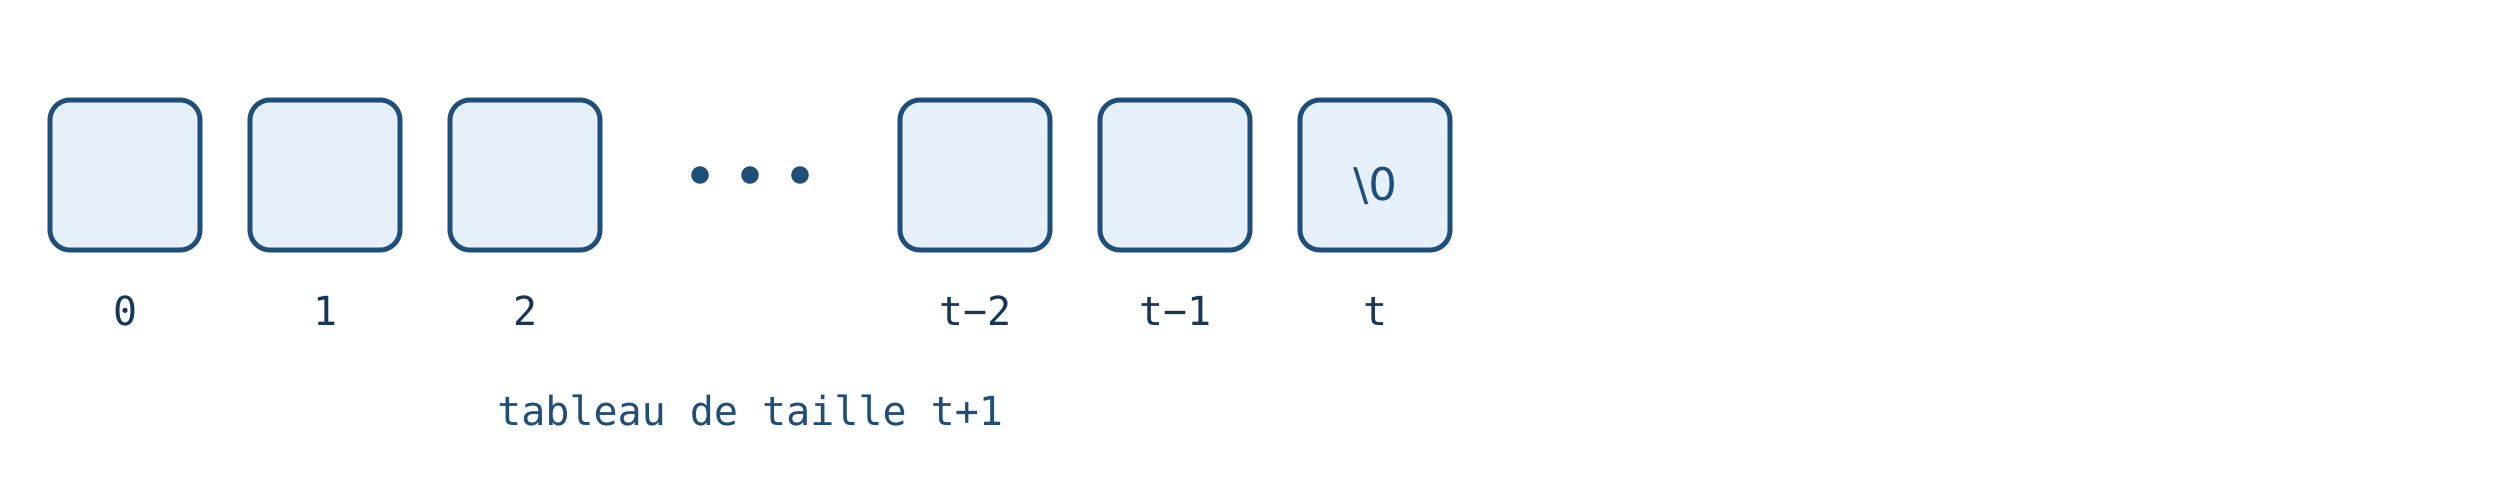
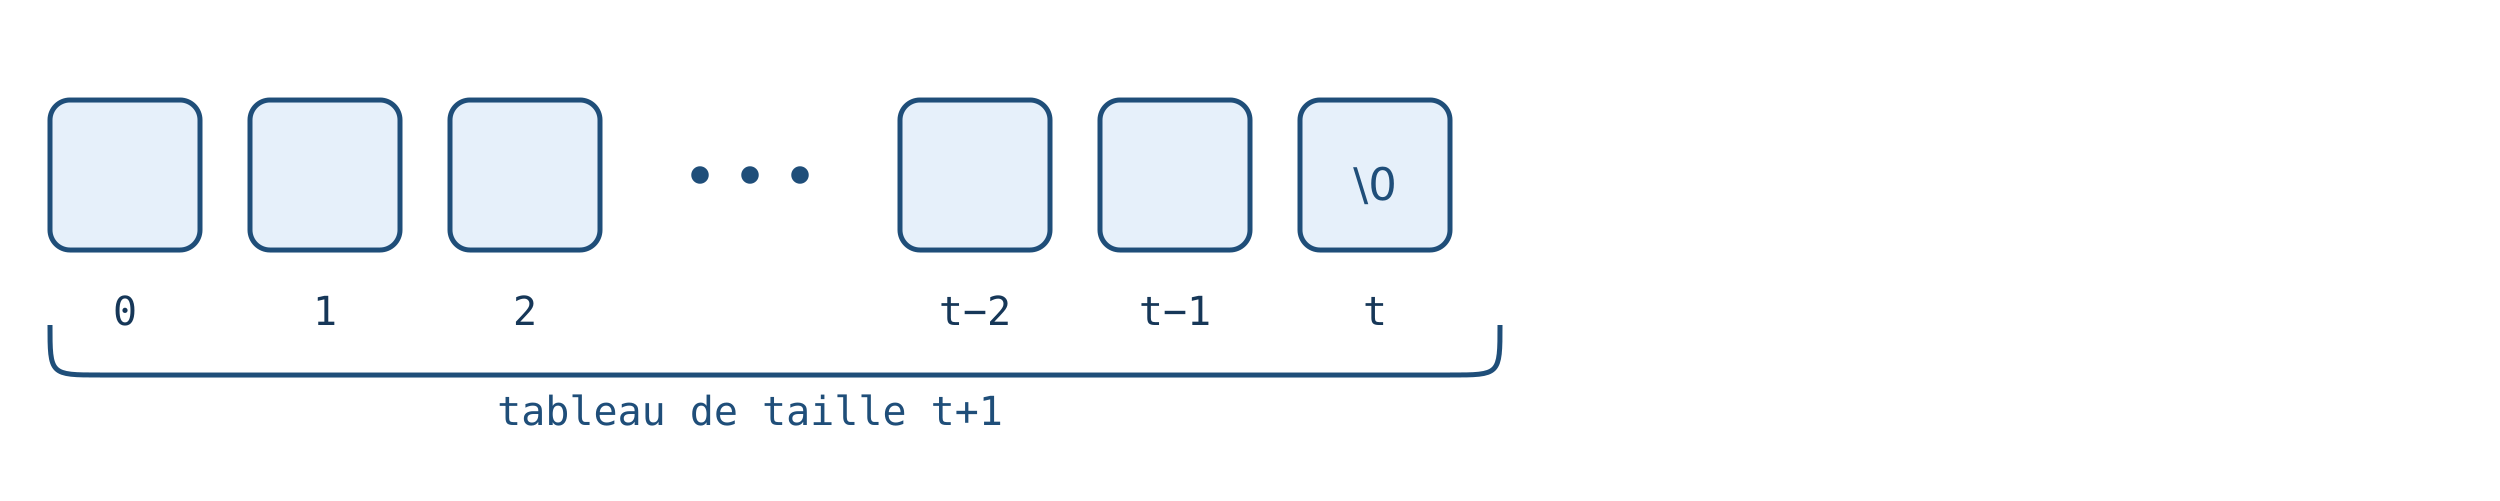
<svg xmlns="http://www.w3.org/2000/svg" width="100%" height="190" viewBox="0 0 1000 200">
  <defs>
    <style>
      .cell { fill: #e6f0fa; stroke: #1f4e79; stroke-width: 2; rx: 8; ry: 8; }
      .label { font-family: 'Fira Sans', 'DejaVu Sans', Arial, sans-serif; font-size: 18px; fill: #1f4e79; }
      .index { font-family: 'Fira Mono', 'DejaVu Sans Mono', monospace; font-size: 16px; fill: #163758; }
      .dots { fill: #1f4e79; }
      .brace { fill: none; stroke: #1f4e79; stroke-width: 2; } 
      .brace-text { fill: #1f4e79; } 
    </style>
  </defs>
  <g id="cells" transform="translate(20,40)">
    <rect x="0" y="0" width="60" height="60" class="cell" />
    <text x="30" y="40" text-anchor="middle" class="label" />
    <text x="30" y="90" text-anchor="middle" class="index">0</text>
    <rect x="80" y="0" width="60" height="60" class="cell" />
    <text x="110" y="40" text-anchor="middle" class="label" />
    <text x="110" y="90" text-anchor="middle" class="index">1</text>
    <rect x="160" y="0" width="60" height="60" class="cell" />
    <text x="190" y="40" text-anchor="middle" class="label" />
    <text x="190" y="90" text-anchor="middle" class="index">2</text>
    <circle cx="260" cy="30" r="3.5" class="dots" />
    <circle cx="280" cy="30" r="3.5" class="dots" />
    <circle cx="300" cy="30" r="3.5" class="dots" />
    <rect x="340" y="0" width="60" height="60" class="cell" />
    <text x="370" y="40" text-anchor="middle" class="label" />
    <text x="370" y="90" text-anchor="middle" class="index">t−2</text>
    <rect x="420" y="0" width="60" height="60" class="cell" />
    <text x="450" y="40" text-anchor="middle" class="label" />
    <text x="450" y="90" text-anchor="middle" class="index">t−1</text>
    <rect x="500" y="0" width="60" height="60" class="cell" />
    <text x="530" y="40" text-anchor="middle" class="label">\0</text>
    <text x="530" y="90" text-anchor="middle" class="index">t</text>
  </g>
-   <path class="brace" d="M 20 130 C 20 150, 20 150, 40 150 L 580 150 C 600 150, 600 150, 600 130" fill="none" stroke="black" stroke-width="2" stroke-dasharray="1200" stroke-dashoffset="1200">
-     <animate id="anim" attributeName="stroke-dashoffset" from="1200" to="0" dur="2s" begin="0s;anim.end+10s" fill="freeze" />
-   </path>
-   <text x="300" y="170" text-anchor="middle" class="index brace-text">
-   tableau de taille t+1
- </text>
+   <path class="brace" d="M 20 130 C 20 150, 20 150, 40 150 L 580 150 C 600 150, 600 150, 600 130" />
+   <text x="300" y="170" text-anchor="middle" class="index brace-text">tableau de taille t+1</text>
</svg>
